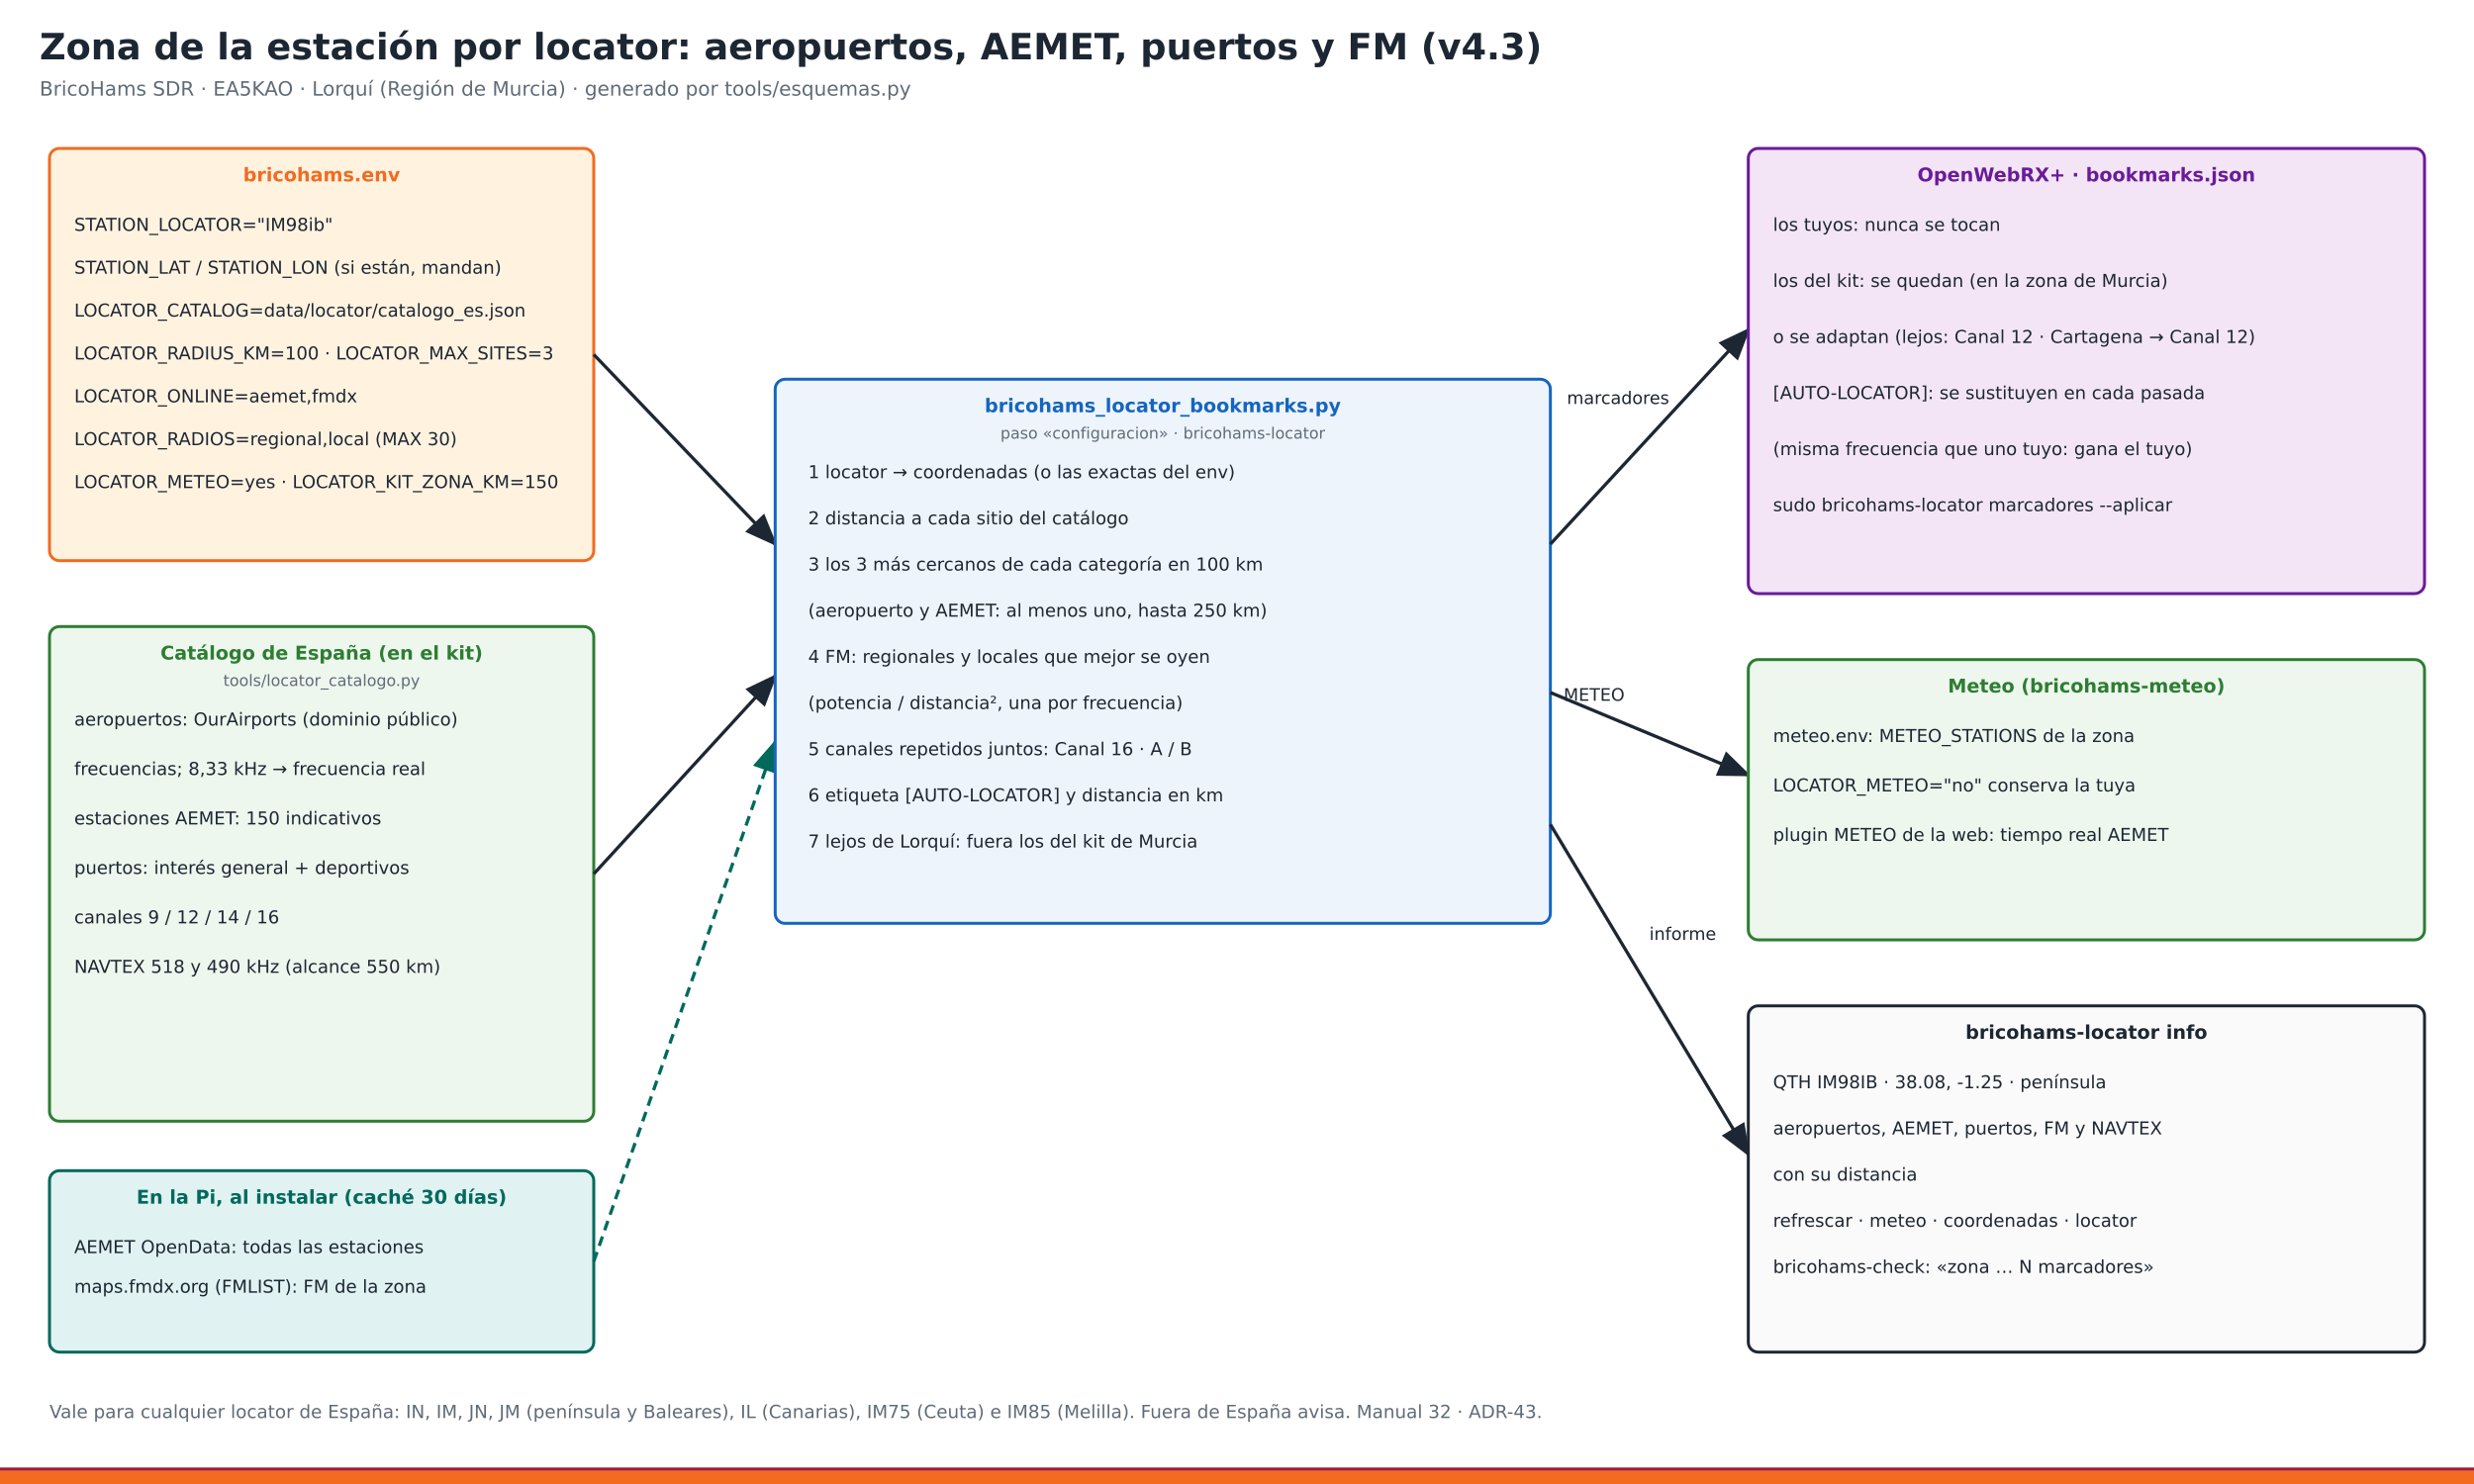
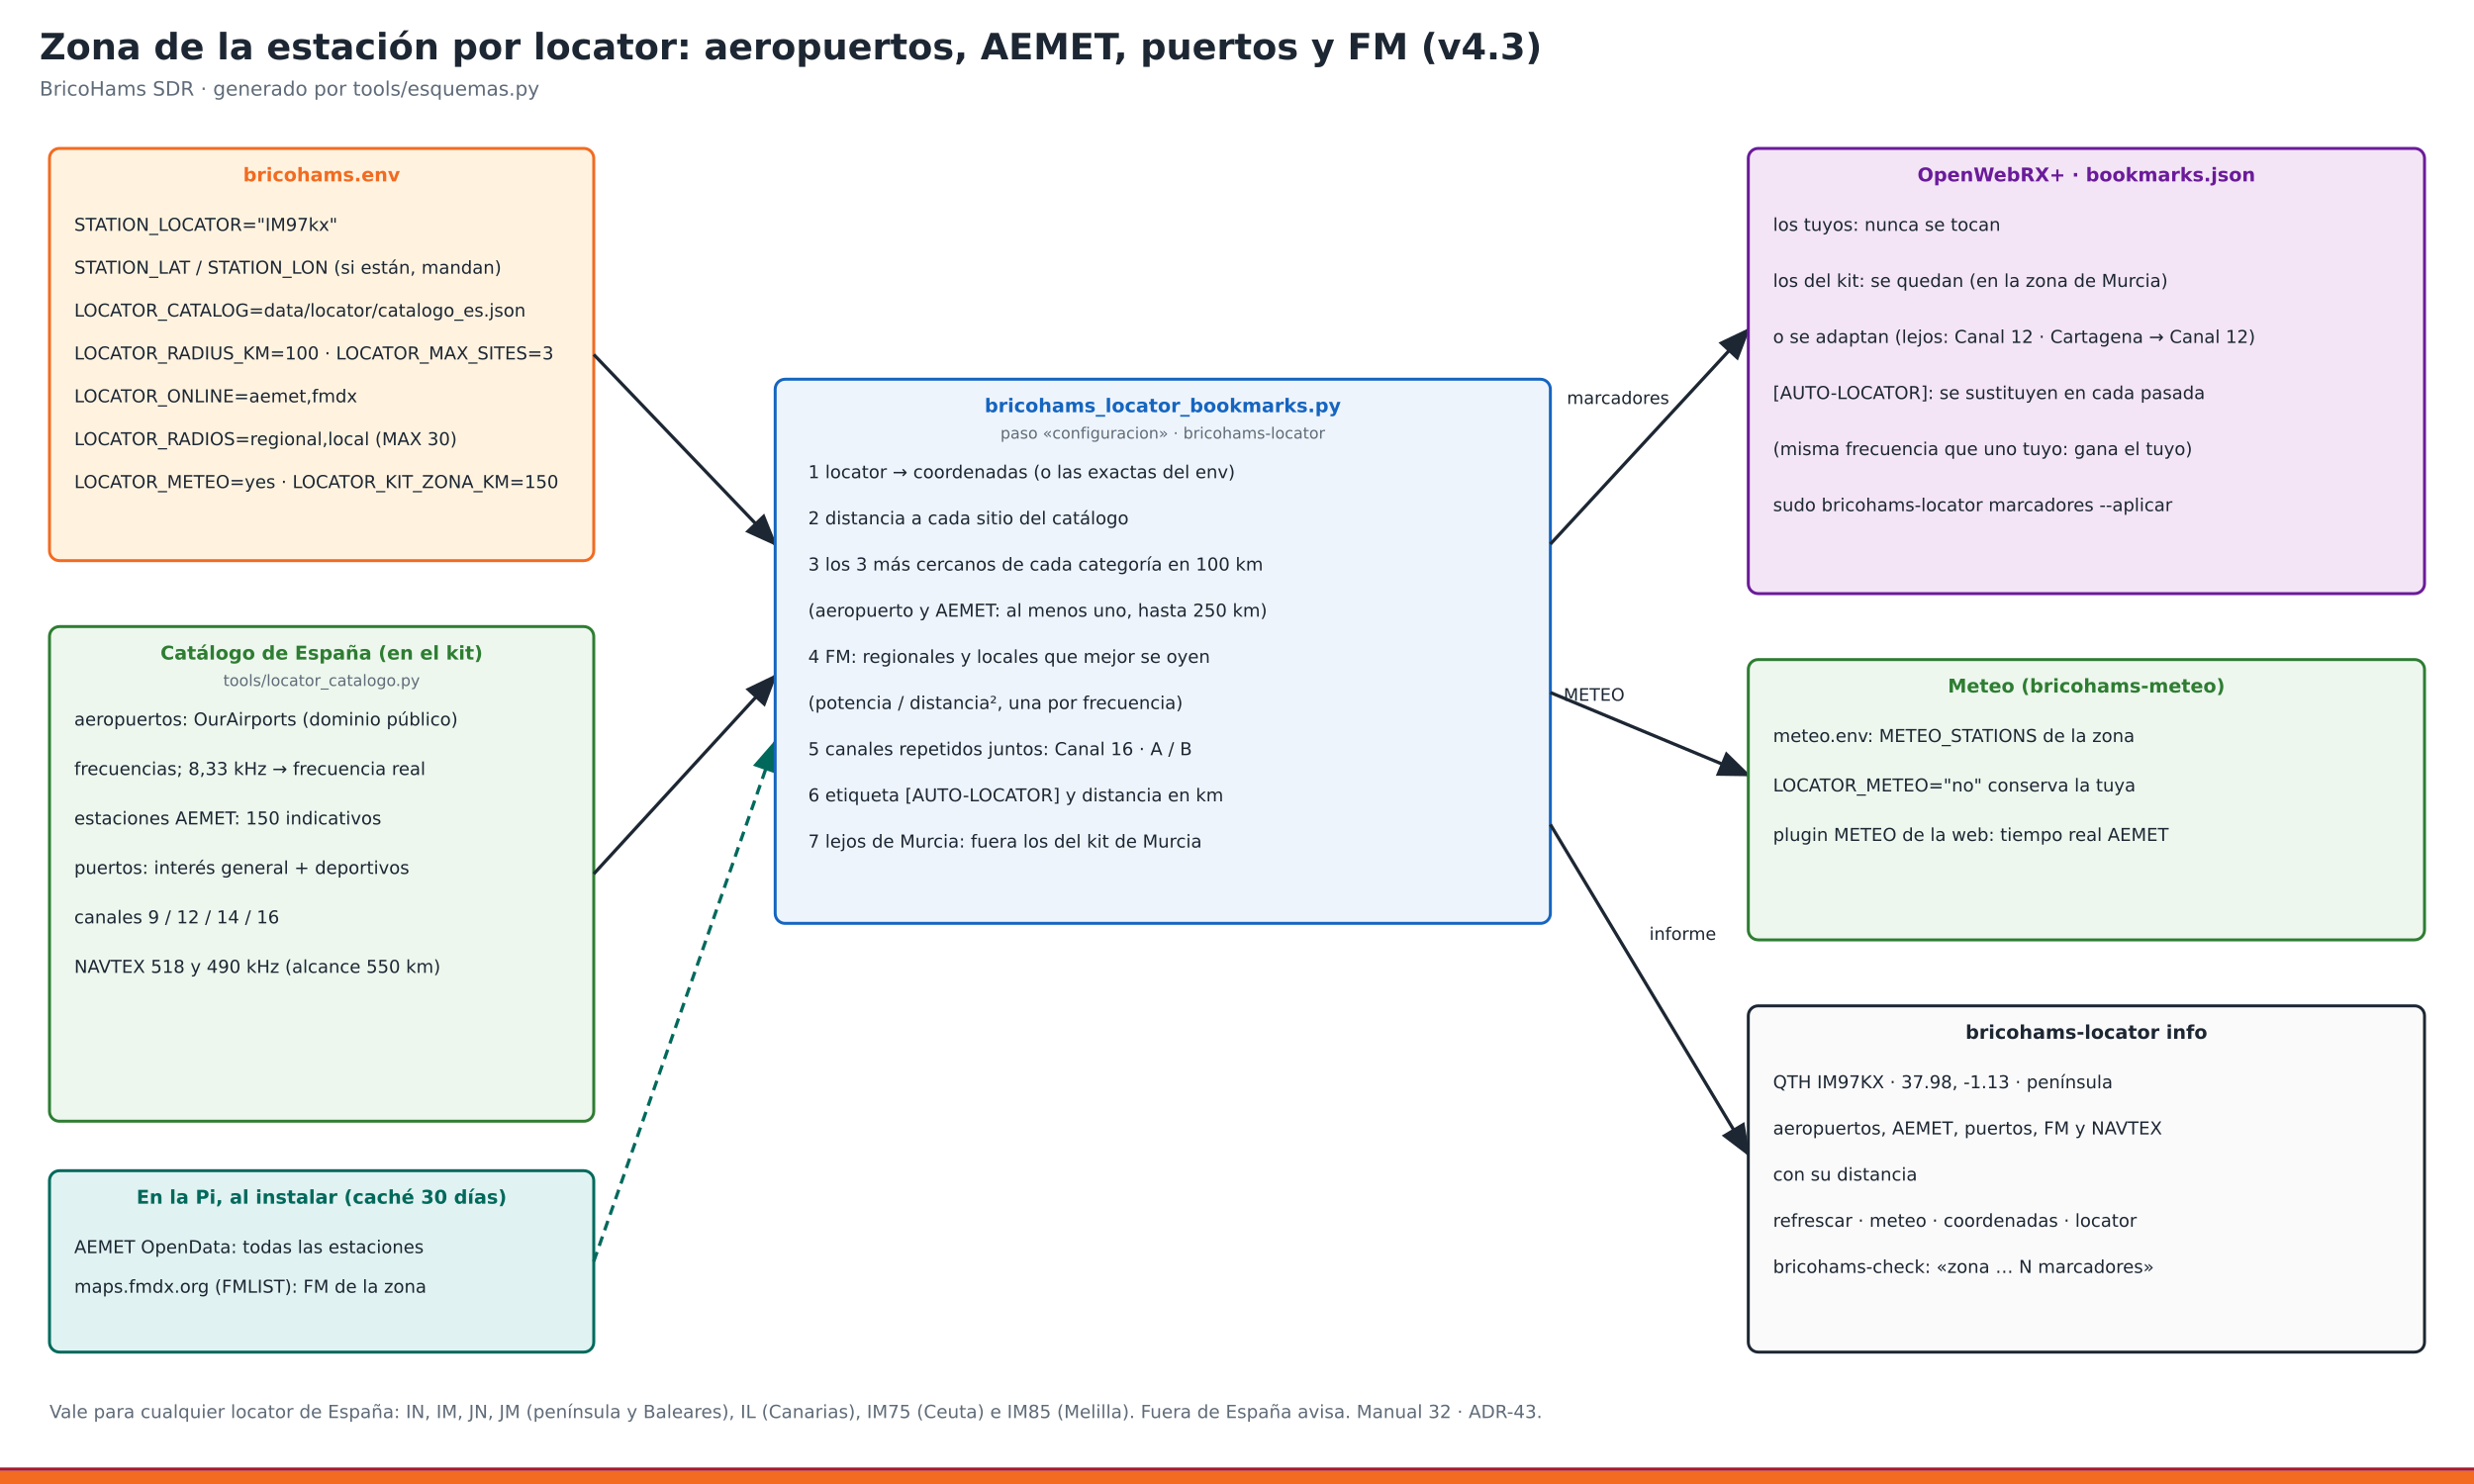
<svg xmlns="http://www.w3.org/2000/svg" width="1500" height="900" viewBox="0 0 1500 900" font-family="DejaVu Sans, Arial, sans-serif">
  <rect width="1500" height="900" fill="#ffffff" />
  <text x="24" y="36" font-size="22" font-weight="bold" fill="#1d2733">Zona de la estación por locator: aeropuertos, AEMET, puertos y FM (v4.3)</text>
-   <text x="24" y="58" font-size="12" fill="#5f6b78">BricoHams SDR · EA5KAO · Lorquí (Región de Murcia) · generado por tools/esquemas.py</text>
+   <text x="24" y="58" font-size="12" fill="#5f6b78">BricoHams SDR · generado por tools/esquemas.py</text>
  <rect x="0" y="892" width="1500" height="8" fill="#F26B21" />
  <rect x="0" y="890" width="1500" height="2" fill="#A6192E" />
  <defs>
    <marker id="a00695c" markerWidth="10" markerHeight="8" refX="9" refY="4" orient="auto">
      <path d="M0,0 L10,4 L0,8 z" fill="#00695c" />
    </marker>
    <marker id="a1565c0" markerWidth="10" markerHeight="8" refX="9" refY="4" orient="auto">
      <path d="M0,0 L10,4 L0,8 z" fill="#1565c0" />
    </marker>
    <marker id="a1d2733" markerWidth="10" markerHeight="8" refX="9" refY="4" orient="auto">
      <path d="M0,0 L10,4 L0,8 z" fill="#1d2733" />
    </marker>
    <marker id="a2e7d32" markerWidth="10" markerHeight="8" refX="9" refY="4" orient="auto">
      <path d="M0,0 L10,4 L0,8 z" fill="#2e7d32" />
    </marker>
    <marker id="a6a1b9a" markerWidth="10" markerHeight="8" refX="9" refY="4" orient="auto">
      <path d="M0,0 L10,4 L0,8 z" fill="#6a1b9a" />
    </marker>
    <marker id="aA6192E" markerWidth="10" markerHeight="8" refX="9" refY="4" orient="auto">
      <path d="M0,0 L10,4 L0,8 z" fill="#A6192E" />
    </marker>
    <marker id="aF26B21" markerWidth="10" markerHeight="8" refX="9" refY="4" orient="auto">
      <path d="M0,0 L10,4 L0,8 z" fill="#F26B21" />
    </marker>
  </defs>
  <rect x="30" y="90" width="330" height="250" rx="6" fill="#fff3e0" stroke="#F26B21" stroke-width="1.8" />
  <text x="195.0" y="110" font-size="11.5" fill="#F26B21" font-weight="bold" text-anchor="middle">bricohams.env</text>
-   <text x="45" y="140" font-size="10.8" fill="#1d2733" text-anchor="start">STATION_LOCATOR="IM98ib"</text>
+   <text x="45" y="140" font-size="10.8" fill="#1d2733" text-anchor="start">STATION_LOCATOR="IM97kx"</text>
  <text x="45" y="166" font-size="10.8" fill="#1d2733" text-anchor="start">STATION_LAT / STATION_LON (si están, mandan)</text>
  <text x="45" y="192" font-size="10.8" fill="#1d2733" text-anchor="start">LOCATOR_CATALOG=data/locator/catalogo_es.json</text>
  <text x="45" y="218" font-size="10.8" fill="#1d2733" text-anchor="start">LOCATOR_RADIUS_KM=100 · LOCATOR_MAX_SITES=3</text>
  <text x="45" y="244" font-size="10.8" fill="#1d2733" text-anchor="start">LOCATOR_ONLINE=aemet,fmdx</text>
  <text x="45" y="270" font-size="10.8" fill="#1d2733" text-anchor="start">LOCATOR_RADIOS=regional,local (MAX 30)</text>
  <text x="45" y="296" font-size="10.8" fill="#1d2733" text-anchor="start">LOCATOR_METEO=yes · LOCATOR_KIT_ZONA_KM=150</text>
  <rect x="30" y="380" width="330" height="300" rx="6" fill="#edf7ee" stroke="#2e7d32" stroke-width="1.8" />
  <text x="195.0" y="400" font-size="11.5" fill="#2e7d32" font-weight="bold" text-anchor="middle">Catálogo de España (en el kit)</text>
  <text x="195.0" y="416" font-size="9.5" fill="#5f6b78" text-anchor="middle">tools/locator_catalogo.py</text>
  <text x="45" y="440" font-size="10.8" fill="#1d2733" text-anchor="start">aeropuertos: OurAirports (dominio público)</text>
  <text x="45" y="470" font-size="10.8" fill="#1d2733" text-anchor="start">frecuencias; 8,33 kHz → frecuencia real</text>
  <text x="45" y="500" font-size="10.8" fill="#1d2733" text-anchor="start">estaciones AEMET: 150 indicativos</text>
  <text x="45" y="530" font-size="10.8" fill="#1d2733" text-anchor="start">puertos: interés general + deportivos</text>
  <text x="45" y="560" font-size="10.8" fill="#1d2733" text-anchor="start">canales 9 / 12 / 14 / 16</text>
  <text x="45" y="590" font-size="10.8" fill="#1d2733" text-anchor="start">NAVTEX 518 y 490 kHz (alcance 550 km)</text>
  <rect x="30" y="710" width="330" height="110" rx="6" fill="#e0f2f1" stroke="#00695c" stroke-width="1.8" />
  <text x="195.0" y="730" font-size="11.5" fill="#00695c" font-weight="bold" text-anchor="middle">En la Pi, al instalar (caché 30 días)</text>
  <text x="45" y="760" font-size="10.8" fill="#1d2733" text-anchor="start">AEMET OpenData: todas las estaciones</text>
  <text x="45" y="784" font-size="10.8" fill="#1d2733" text-anchor="start">maps.fmdx.org (FMLIST): FM de la zona</text>
  <line x1="360" y1="215" x2="470" y2="330" stroke="#1d2733" stroke-width="2" marker-end="url(#a1d2733)" />
  <line x1="360" y1="530" x2="470" y2="410" stroke="#1d2733" stroke-width="2" marker-end="url(#a1d2733)" />
  <line x1="360" y1="765" x2="470" y2="450" stroke="#00695c" stroke-width="2" stroke-dasharray="6 4" marker-end="url(#a00695c)" />
  <rect x="470" y="230" width="470" height="330" rx="6" fill="#eef4fb" stroke="#1565c0" stroke-width="1.8" />
  <text x="705.0" y="250" font-size="11.5" fill="#1565c0" font-weight="bold" text-anchor="middle">bricohams_locator_bookmarks.py</text>
  <text x="705.0" y="266" font-size="9.5" fill="#5f6b78" text-anchor="middle">paso «configuracion» · bricohams-locator</text>
  <text x="490" y="290" font-size="10.8" fill="#1d2733" text-anchor="start">1 locator → coordenadas (o las exactas del env)</text>
  <text x="490" y="318" font-size="10.8" fill="#1d2733" text-anchor="start">2 distancia a cada sitio del catálogo</text>
  <text x="490" y="346" font-size="10.8" fill="#1d2733" text-anchor="start">3 los 3 más cercanos de cada categoría en 100 km</text>
  <text x="490" y="374" font-size="10.8" fill="#1d2733" text-anchor="start">(aeropuerto y AEMET: al menos uno, hasta 250 km)</text>
  <text x="490" y="402" font-size="10.8" fill="#1d2733" text-anchor="start">4 FM: regionales y locales que mejor se oyen</text>
  <text x="490" y="430" font-size="10.8" fill="#1d2733" text-anchor="start">(potencia / distancia², una por frecuencia)</text>
  <text x="490" y="458" font-size="10.8" fill="#1d2733" text-anchor="start">5 canales repetidos juntos: Canal 16 · A / B</text>
  <text x="490" y="486" font-size="10.8" fill="#1d2733" text-anchor="start">6 etiqueta [AUTO-LOCATOR] y distancia en km</text>
-   <text x="490" y="514" font-size="10.8" fill="#1d2733" text-anchor="start">7 lejos de Lorquí: fuera los del kit de Murcia</text>
+   <text x="490" y="514" font-size="10.8" fill="#1d2733" text-anchor="start">7 lejos de Murcia: fuera los del kit de Murcia</text>
  <line x1="940" y1="330" x2="1060" y2="200" stroke="#1d2733" stroke-width="2" marker-end="url(#a1d2733)" />
  <text x="950" y="245" font-size="10.5" fill="#1d2733" text-anchor="start">marcadores</text>
  <line x1="940" y1="420" x2="1060" y2="470" stroke="#1d2733" stroke-width="2" marker-end="url(#a1d2733)" />
  <text x="948" y="425" font-size="10.5" fill="#1d2733" text-anchor="start">METEO</text>
  <line x1="940" y1="500" x2="1060" y2="700" stroke="#1d2733" stroke-width="2" marker-end="url(#a1d2733)" />
  <text x="1000" y="570" font-size="10.5" fill="#1d2733" text-anchor="start">informe</text>
  <rect x="1060" y="90" width="410" height="270" rx="6" fill="#f3e5f5" stroke="#6a1b9a" stroke-width="1.8" />
  <text x="1265.0" y="110" font-size="11.5" fill="#6a1b9a" font-weight="bold" text-anchor="middle">OpenWebRX+ · bookmarks.json</text>
  <text x="1075" y="140" font-size="10.8" fill="#1d2733" text-anchor="start">los tuyos: nunca se tocan</text>
  <text x="1075" y="174" font-size="10.8" fill="#1d2733" text-anchor="start">los del kit: se quedan (en la zona de Murcia)</text>
  <text x="1075" y="208" font-size="10.8" fill="#1d2733" text-anchor="start">o se adaptan (lejos: Canal 12 · Cartagena → Canal 12)</text>
  <text x="1075" y="242" font-size="10.8" fill="#1d2733" text-anchor="start">[AUTO-LOCATOR]: se sustituyen en cada pasada</text>
  <text x="1075" y="276" font-size="10.8" fill="#1d2733" text-anchor="start">(misma frecuencia que uno tuyo: gana el tuyo)</text>
  <text x="1075" y="310" font-size="10.8" fill="#1d2733" text-anchor="start">sudo bricohams-locator marcadores --aplicar</text>
  <rect x="1060" y="400" width="410" height="170" rx="6" fill="#edf7ee" stroke="#2e7d32" stroke-width="1.8" />
  <text x="1265.0" y="420" font-size="11.5" fill="#2e7d32" font-weight="bold" text-anchor="middle">Meteo (bricohams-meteo)</text>
  <text x="1075" y="450" font-size="10.8" fill="#1d2733" text-anchor="start">meteo.env: METEO_STATIONS de la zona</text>
  <text x="1075" y="480" font-size="10.8" fill="#1d2733" text-anchor="start">LOCATOR_METEO="no" conserva la tuya</text>
  <text x="1075" y="510" font-size="10.8" fill="#1d2733" text-anchor="start">plugin METEO de la web: tiempo real AEMET</text>
  <rect x="1060" y="610" width="410" height="210" rx="6" fill="#fafafa" stroke="#1d2733" stroke-width="1.8" />
  <text x="1265.0" y="630" font-size="11.5" fill="#1d2733" font-weight="bold" text-anchor="middle">bricohams-locator info</text>
-   <text x="1075" y="660" font-size="10.8" fill="#1d2733" text-anchor="start">QTH IM98IB · 38.08, -1.25 · península</text>
+   <text x="1075" y="660" font-size="10.8" fill="#1d2733" text-anchor="start">QTH IM97KX · 37.98, -1.13 · península</text>
  <text x="1075" y="688" font-size="10.8" fill="#1d2733" text-anchor="start">aeropuertos, AEMET, puertos, FM y NAVTEX</text>
  <text x="1075" y="716" font-size="10.8" fill="#1d2733" text-anchor="start">con su distancia</text>
  <text x="1075" y="744" font-size="10.8" fill="#1d2733" text-anchor="start">refrescar · meteo · coordenadas · locator</text>
  <text x="1075" y="772" font-size="10.8" fill="#1d2733" text-anchor="start">bricohams-check: «zona … N marcadores»</text>
  <text x="30" y="860" font-size="11" fill="#5f6b78" text-anchor="start">Vale para cualquier locator de España: IN, IM, JN, JM (península y Baleares), IL (Canarias), IM75 (Ceuta) e IM85 (Melilla). Fuera de España avisa. Manual 32 · ADR-43.</text>
</svg>
